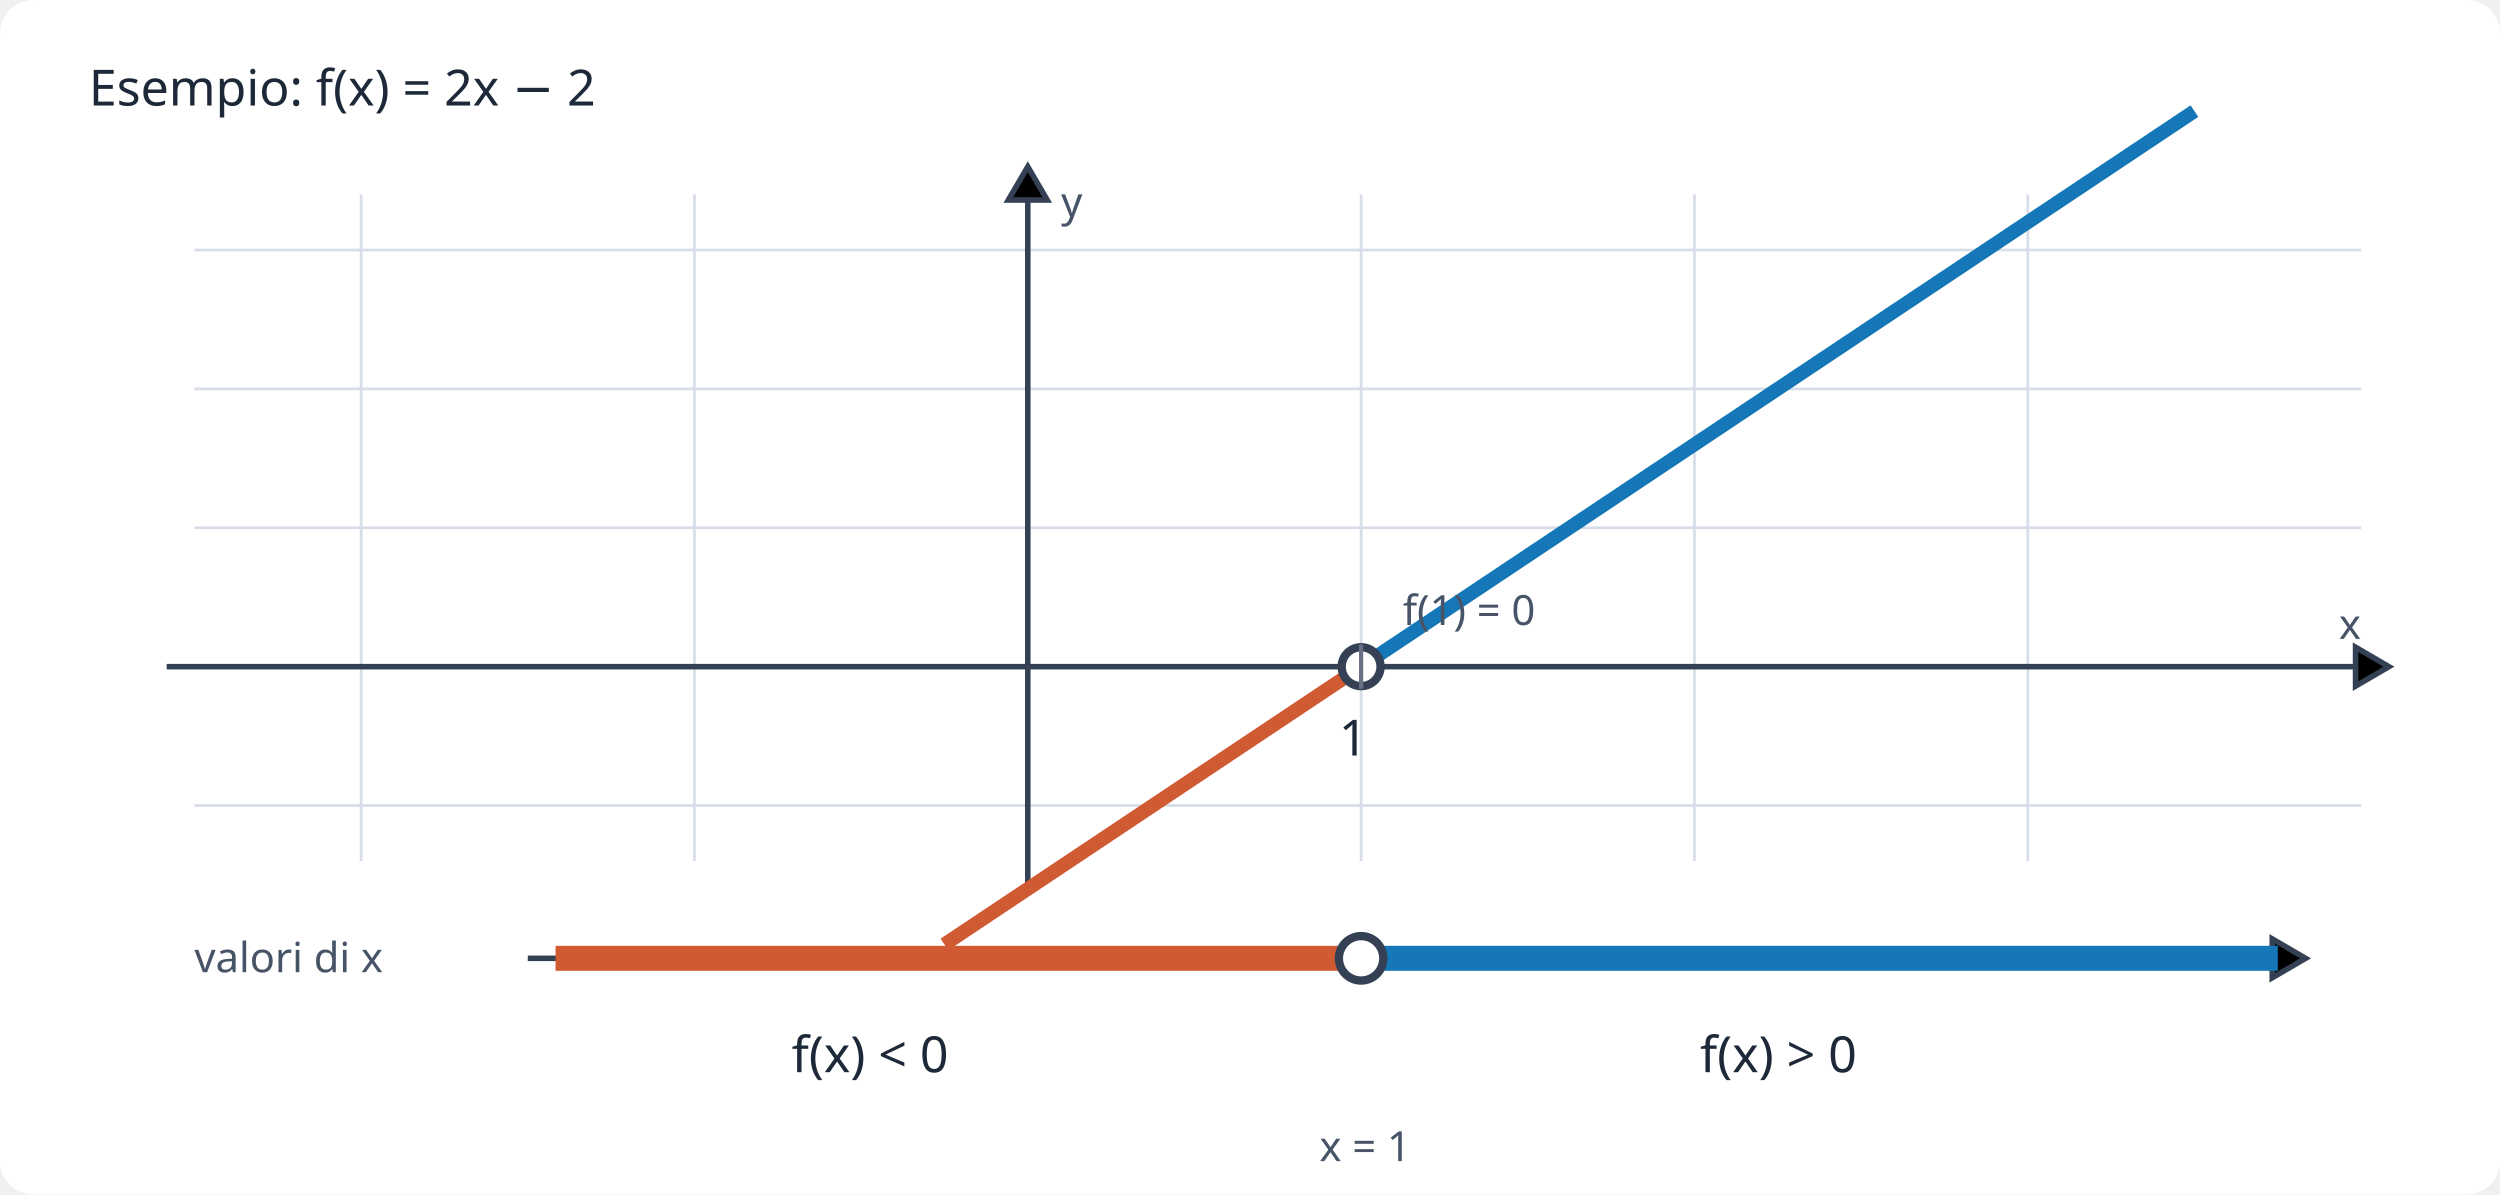
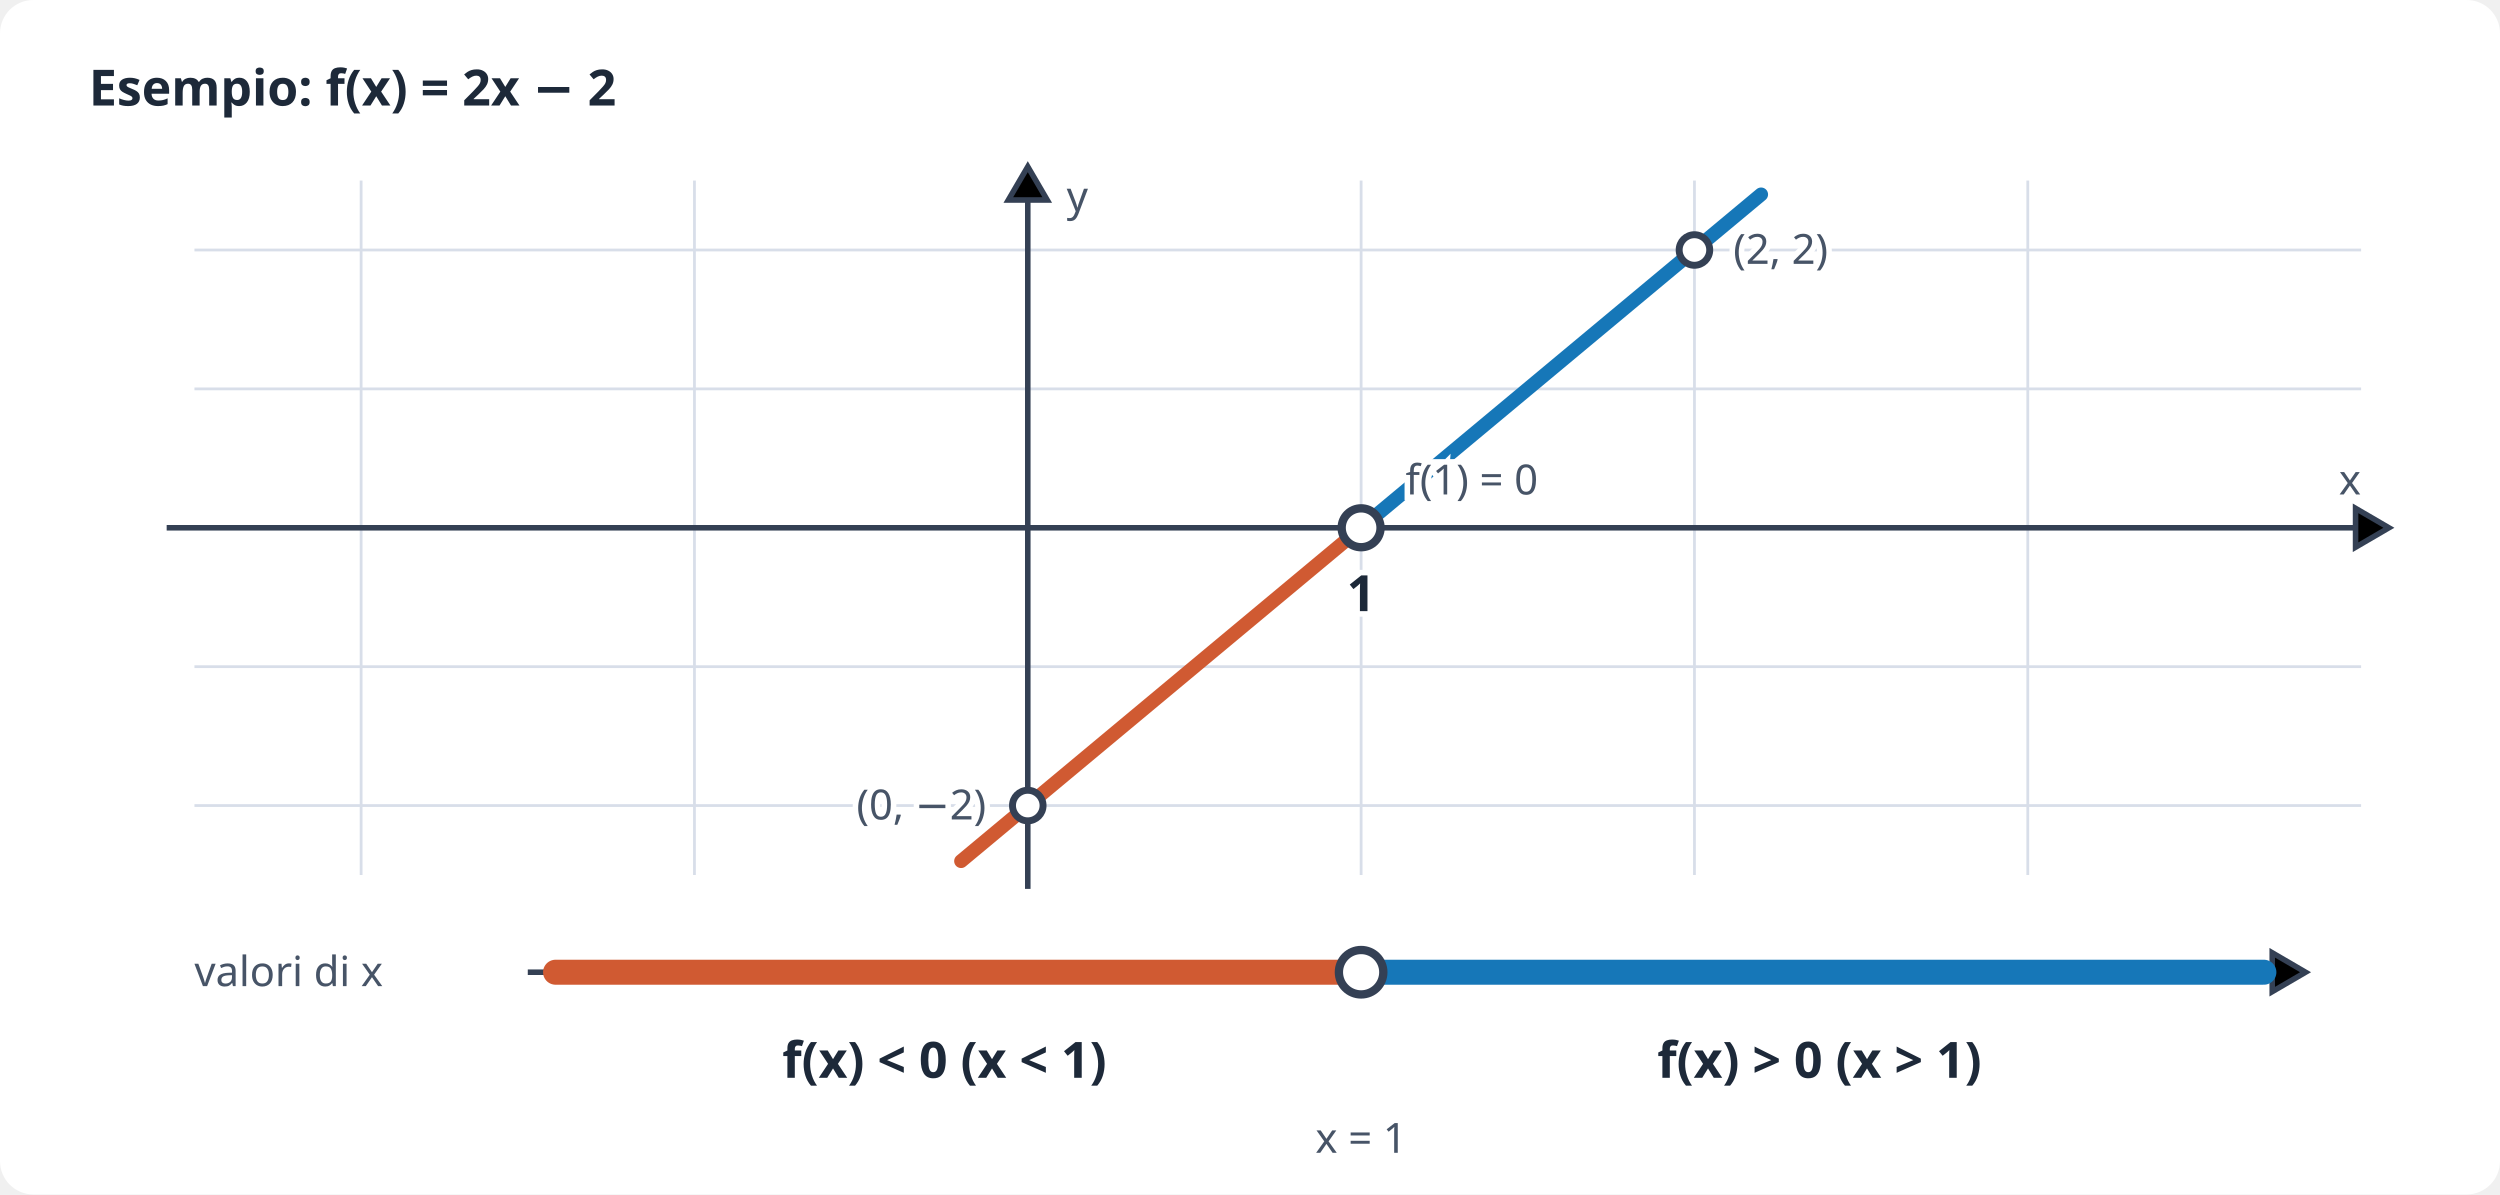
<svg xmlns="http://www.w3.org/2000/svg" viewBox="0 0 900 430" role="img" aria-labelledby="title desc">
  <style>
    :root { color-scheme: light dark; }
    .bg { fill: #ffffff; }
    .grid { stroke: #d8dee9; stroke-width: 1; }
    .axis { stroke: #344054; stroke-width: 2; }
    .tick { stroke: #667085; stroke-width: 1.5; }
-     .txt { fill: #1d2939; font: 18px system-ui, sans-serif; }
-     .small { fill: #475467; font: 15px system-ui, sans-serif; }
-     .positive { stroke: #1677b8; fill: #1677b8; }
-     .negative { stroke: #d05a32; fill: #d05a32; }
+     .txt { fill: #1d2939; font: 600 18px system-ui, sans-serif; paint-order: stroke; stroke: #ffffff; stroke-width: 4px; }
+     .small { fill: #475467; font: 15px system-ui, sans-serif; paint-order: stroke; stroke: #ffffff; stroke-width: 4px; }
+     .positive { stroke: #1677b8; fill: #1677b8; stroke-linecap: round; }
+     .negative { stroke: #d05a32; fill: #d05a32; stroke-linecap: round; }
    .neutral { stroke: #344054; fill: #ffffff; }
+     .pt-grid { fill: #1677b8; }
    @media (prefers-color-scheme: dark) {
      .bg { fill: #17191f; }
      .grid { stroke: #343946; }
      .axis { stroke: #d0d5dd; }
      .tick { stroke: #98a2b3; }
-       .txt { fill: #f2f4f7; }
-       .small { fill: #d0d5dd; }
+       .txt { fill: #f2f4f7; stroke: #17191f; }
+       .small { fill: #d0d5dd; stroke: #17191f; }
      .neutral { stroke: #d0d5dd; fill: #17191f; }
      .positive { stroke: #64b5e8; fill: #64b5e8; }
      .negative { stroke: #f08a67; fill: #f08a67; }
+       .pt-grid { fill: #64b5e8; }
    }
  </style>
  <rect class="bg" width="900" height="430" rx="12" />
  <text class="txt" x="32" y="38">Esempio: f(x) = 2x − 2</text>
  <g aria-label="Piano cartesiano">
    <path class="grid" d="M70 90H850 M70 140H850 M70 190H850 M70 240H850 M70 290H850" />
-     <path class="grid" d="M130 70V310 M250 70V310 M370 70V310 M490 70V310 M610 70V310 M730 70V310" />
-     <path class="axis" d="M60 240H860 M370 60V320" />
-     <path class="axis" d="m860 240-12-7v14z M370 60l-7 12h14z" />
-     <text class="small" x="842" y="230">x</text>
-     <text class="small" x="382" y="78">y</text>
-     <path class="negative" d="M340 340L490 240" stroke-width="5" fill="none" />
-     <path class="positive" d="M490 240L790 40" stroke-width="5" fill="none" />
-     <circle class="neutral" cx="490" cy="240" r="7" stroke-width="3" />
-     <path class="tick" d="M490 232V248" />
-     <text class="txt" x="482" y="272">1</text>
-     <text class="small" x="505" y="225">f(1) = 0</text>
+     <path class="grid" d="M130 65V315 M250 65V315 M370 65V315 M490 65V315 M610 65V315 M730 65V315" />
+     <path class="axis" d="M60 190H860 M370 60V320" />
+     <path class="axis" d="m860 190-12-7v14z M370 60l-7 12h14z" />
+     <text class="small" x="842" y="178">x</text>
+     <text class="small" x="384" y="76">y</text>
+     <path class="negative" d="M346 310L490 190" stroke-width="5" fill="none" />
+     <path class="positive" d="M490 190L634 70" stroke-width="5" fill="none" />
+     <circle class="neutral" cx="370" cy="290" r="5.5" stroke-width="2.5" />
+     <circle class="neutral" cx="610" cy="90" r="5.5" stroke-width="2.5" />
+     <circle class="neutral" cx="490" cy="190" r="7" stroke-width="3" />
+     <text class="small" x="355" y="295" text-anchor="end">(0, −2)</text>
+     <text class="txt" x="490" y="220" text-anchor="middle">1</text>
+     <text class="small" x="506" y="178" text-anchor="start">f(1) = 0</text>
+     <text class="small" x="624" y="95" text-anchor="start">(2, 2)</text>
  </g>
  <g aria-label="Schema del segno">
-     <text class="small" x="70" y="350">valori di x</text>
-     <path class="axis" d="M190 345H830" />
-     <path class="axis" d="m830 345-12-7v14z" />
-     <path class="negative" d="M200 345H486" stroke-width="9" />
-     <path class="positive" d="M494 345H820" stroke-width="9" />
-     <circle class="neutral" cx="490" cy="345" r="8" stroke-width="3" />
-     <text class="txt" x="285" y="386">f(x) &lt; 0</text>
-     <text class="txt" x="612" y="386">f(x) &gt; 0</text>
-     <text class="small" x="475" y="418">x = 1</text>
+     <text class="small" x="70" y="355">valori di x</text>
+     <path class="axis" d="M190 350H830" />
+     <path class="axis" d="m830 350-12-7v14z" />
+     <path class="negative" d="M200 350H482" stroke-width="9" />
+     <path class="positive" d="M498 350H815" stroke-width="9" />
+     <circle class="neutral" cx="490" cy="350" r="8" stroke-width="3" />
+     <text class="txt" x="340" y="388" text-anchor="middle">f(x) &lt; 0  (x &lt; 1)</text>
+     <text class="txt" x="655" y="388" text-anchor="middle">f(x) &gt; 0  (x &gt; 1)</text>
+     <text class="small" x="490" y="415" text-anchor="middle">x = 1</text>
  </g>
</svg>
